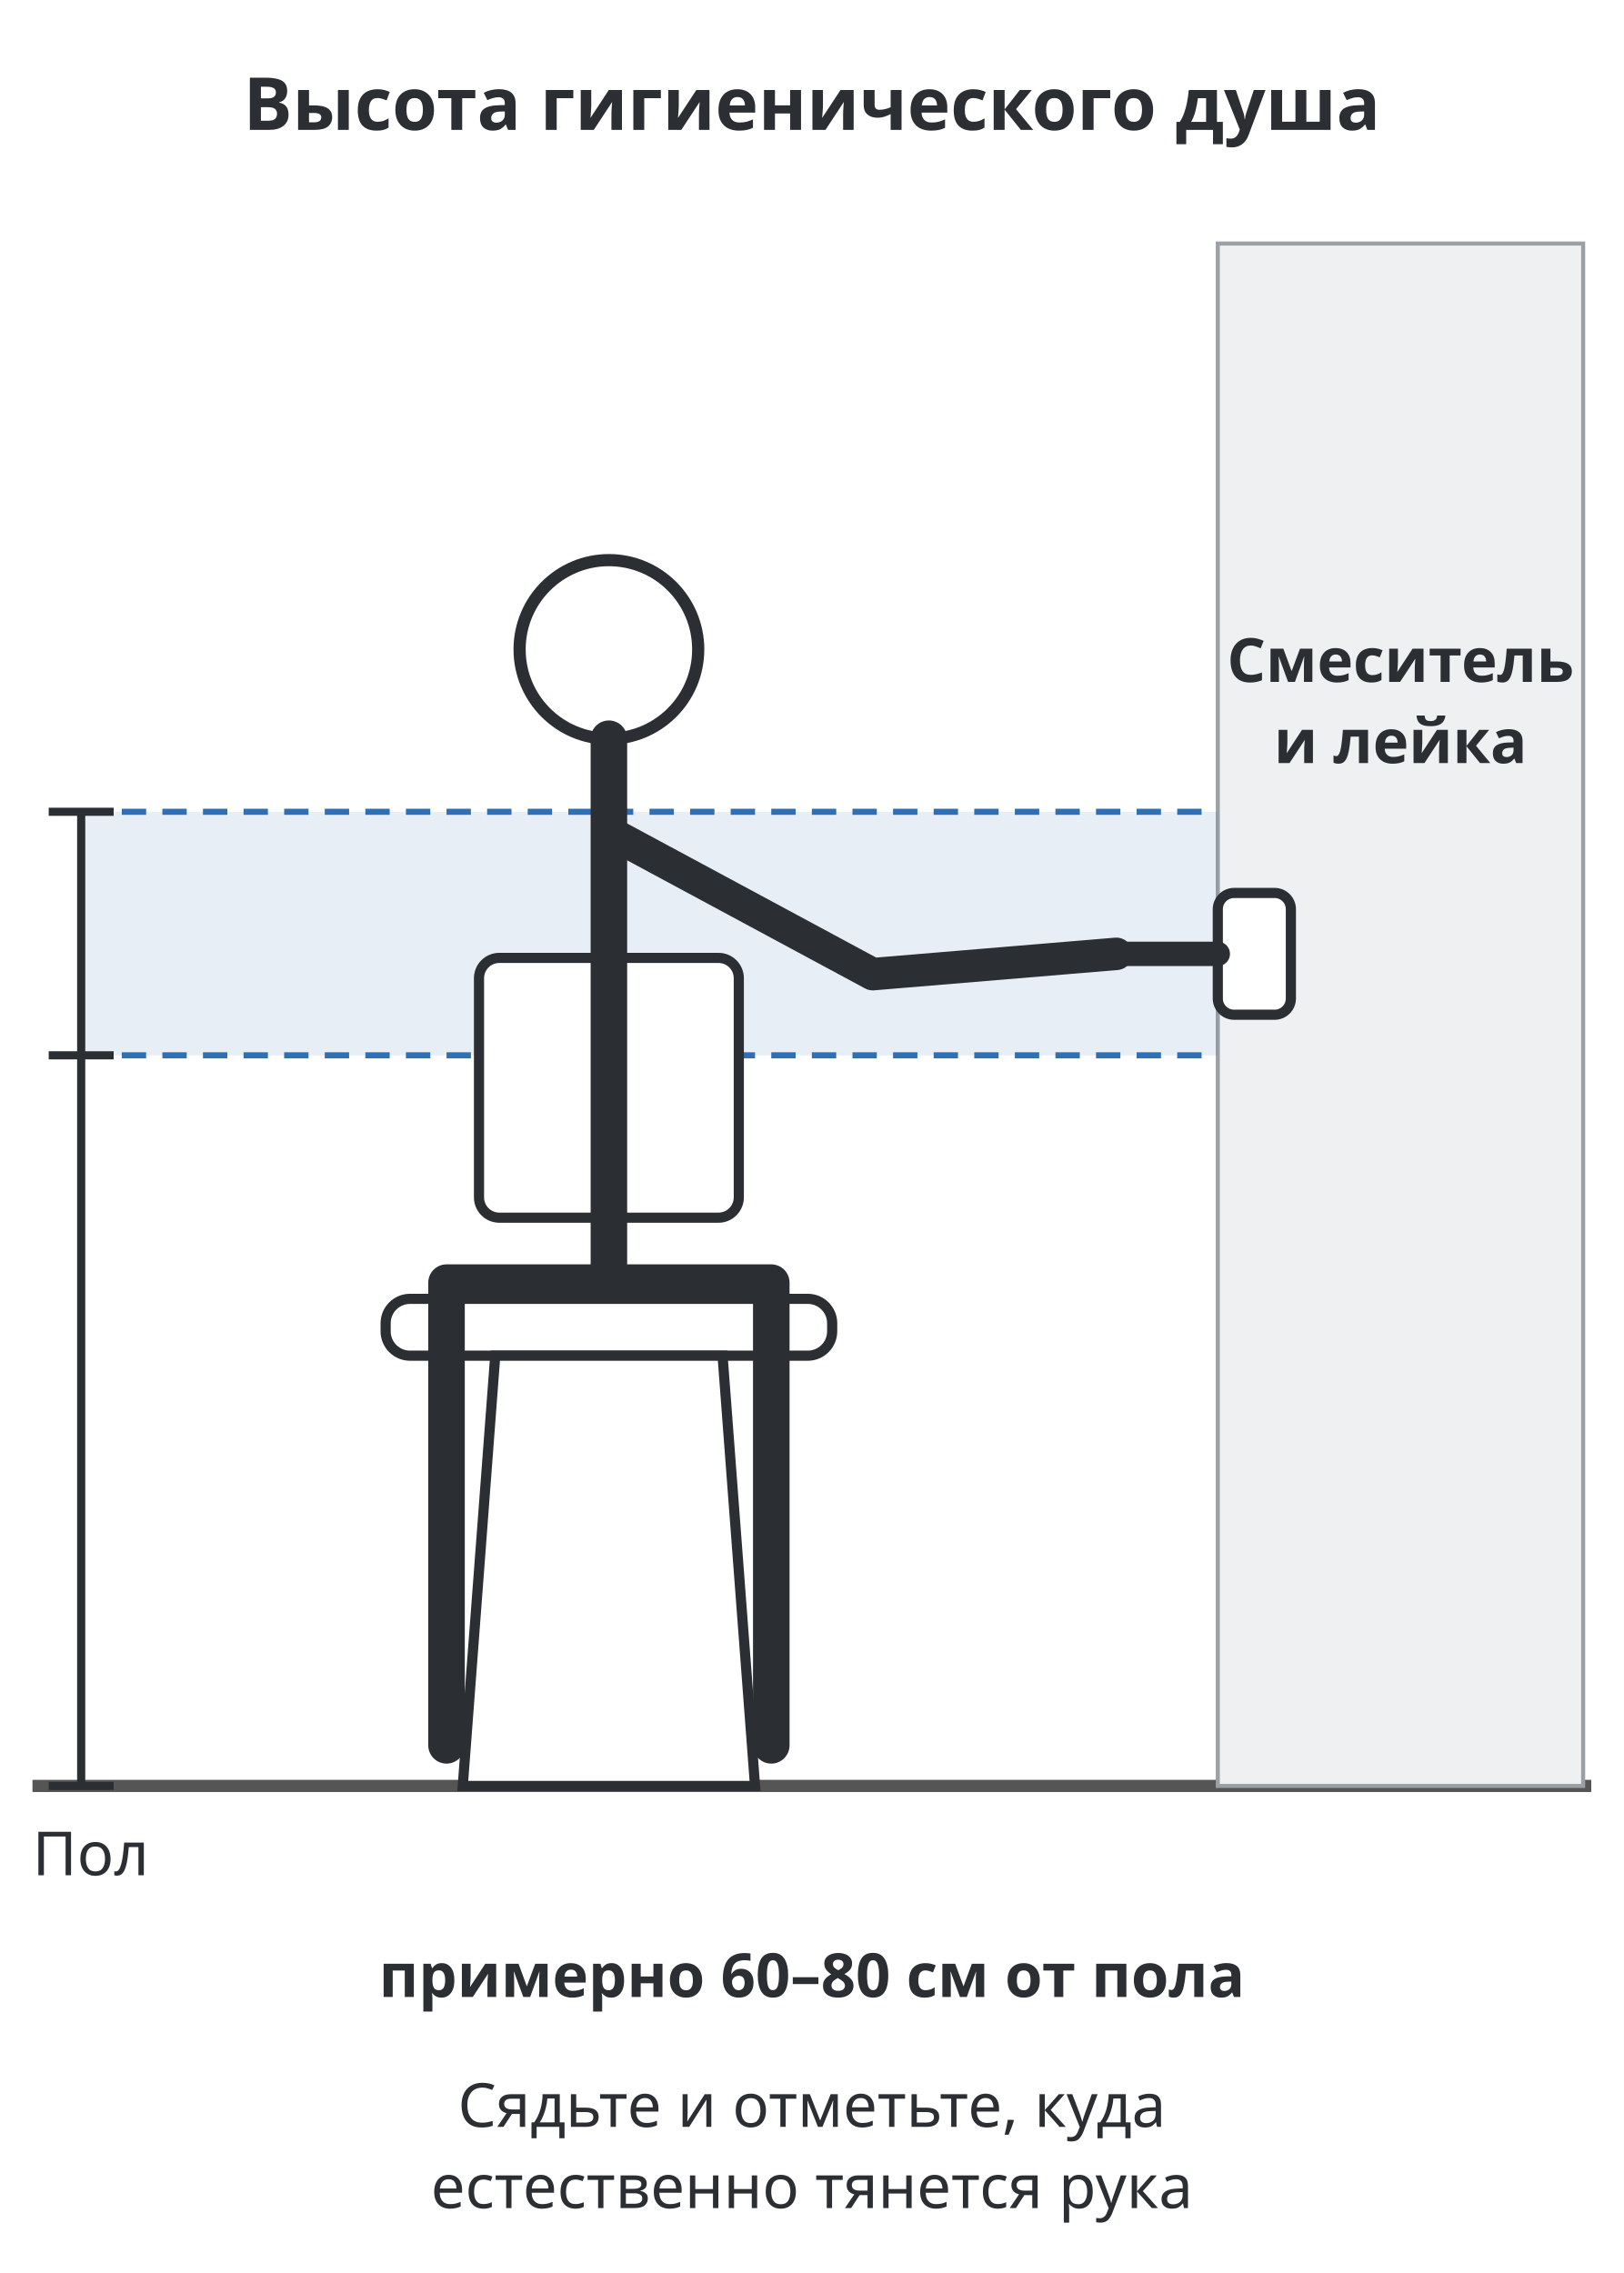
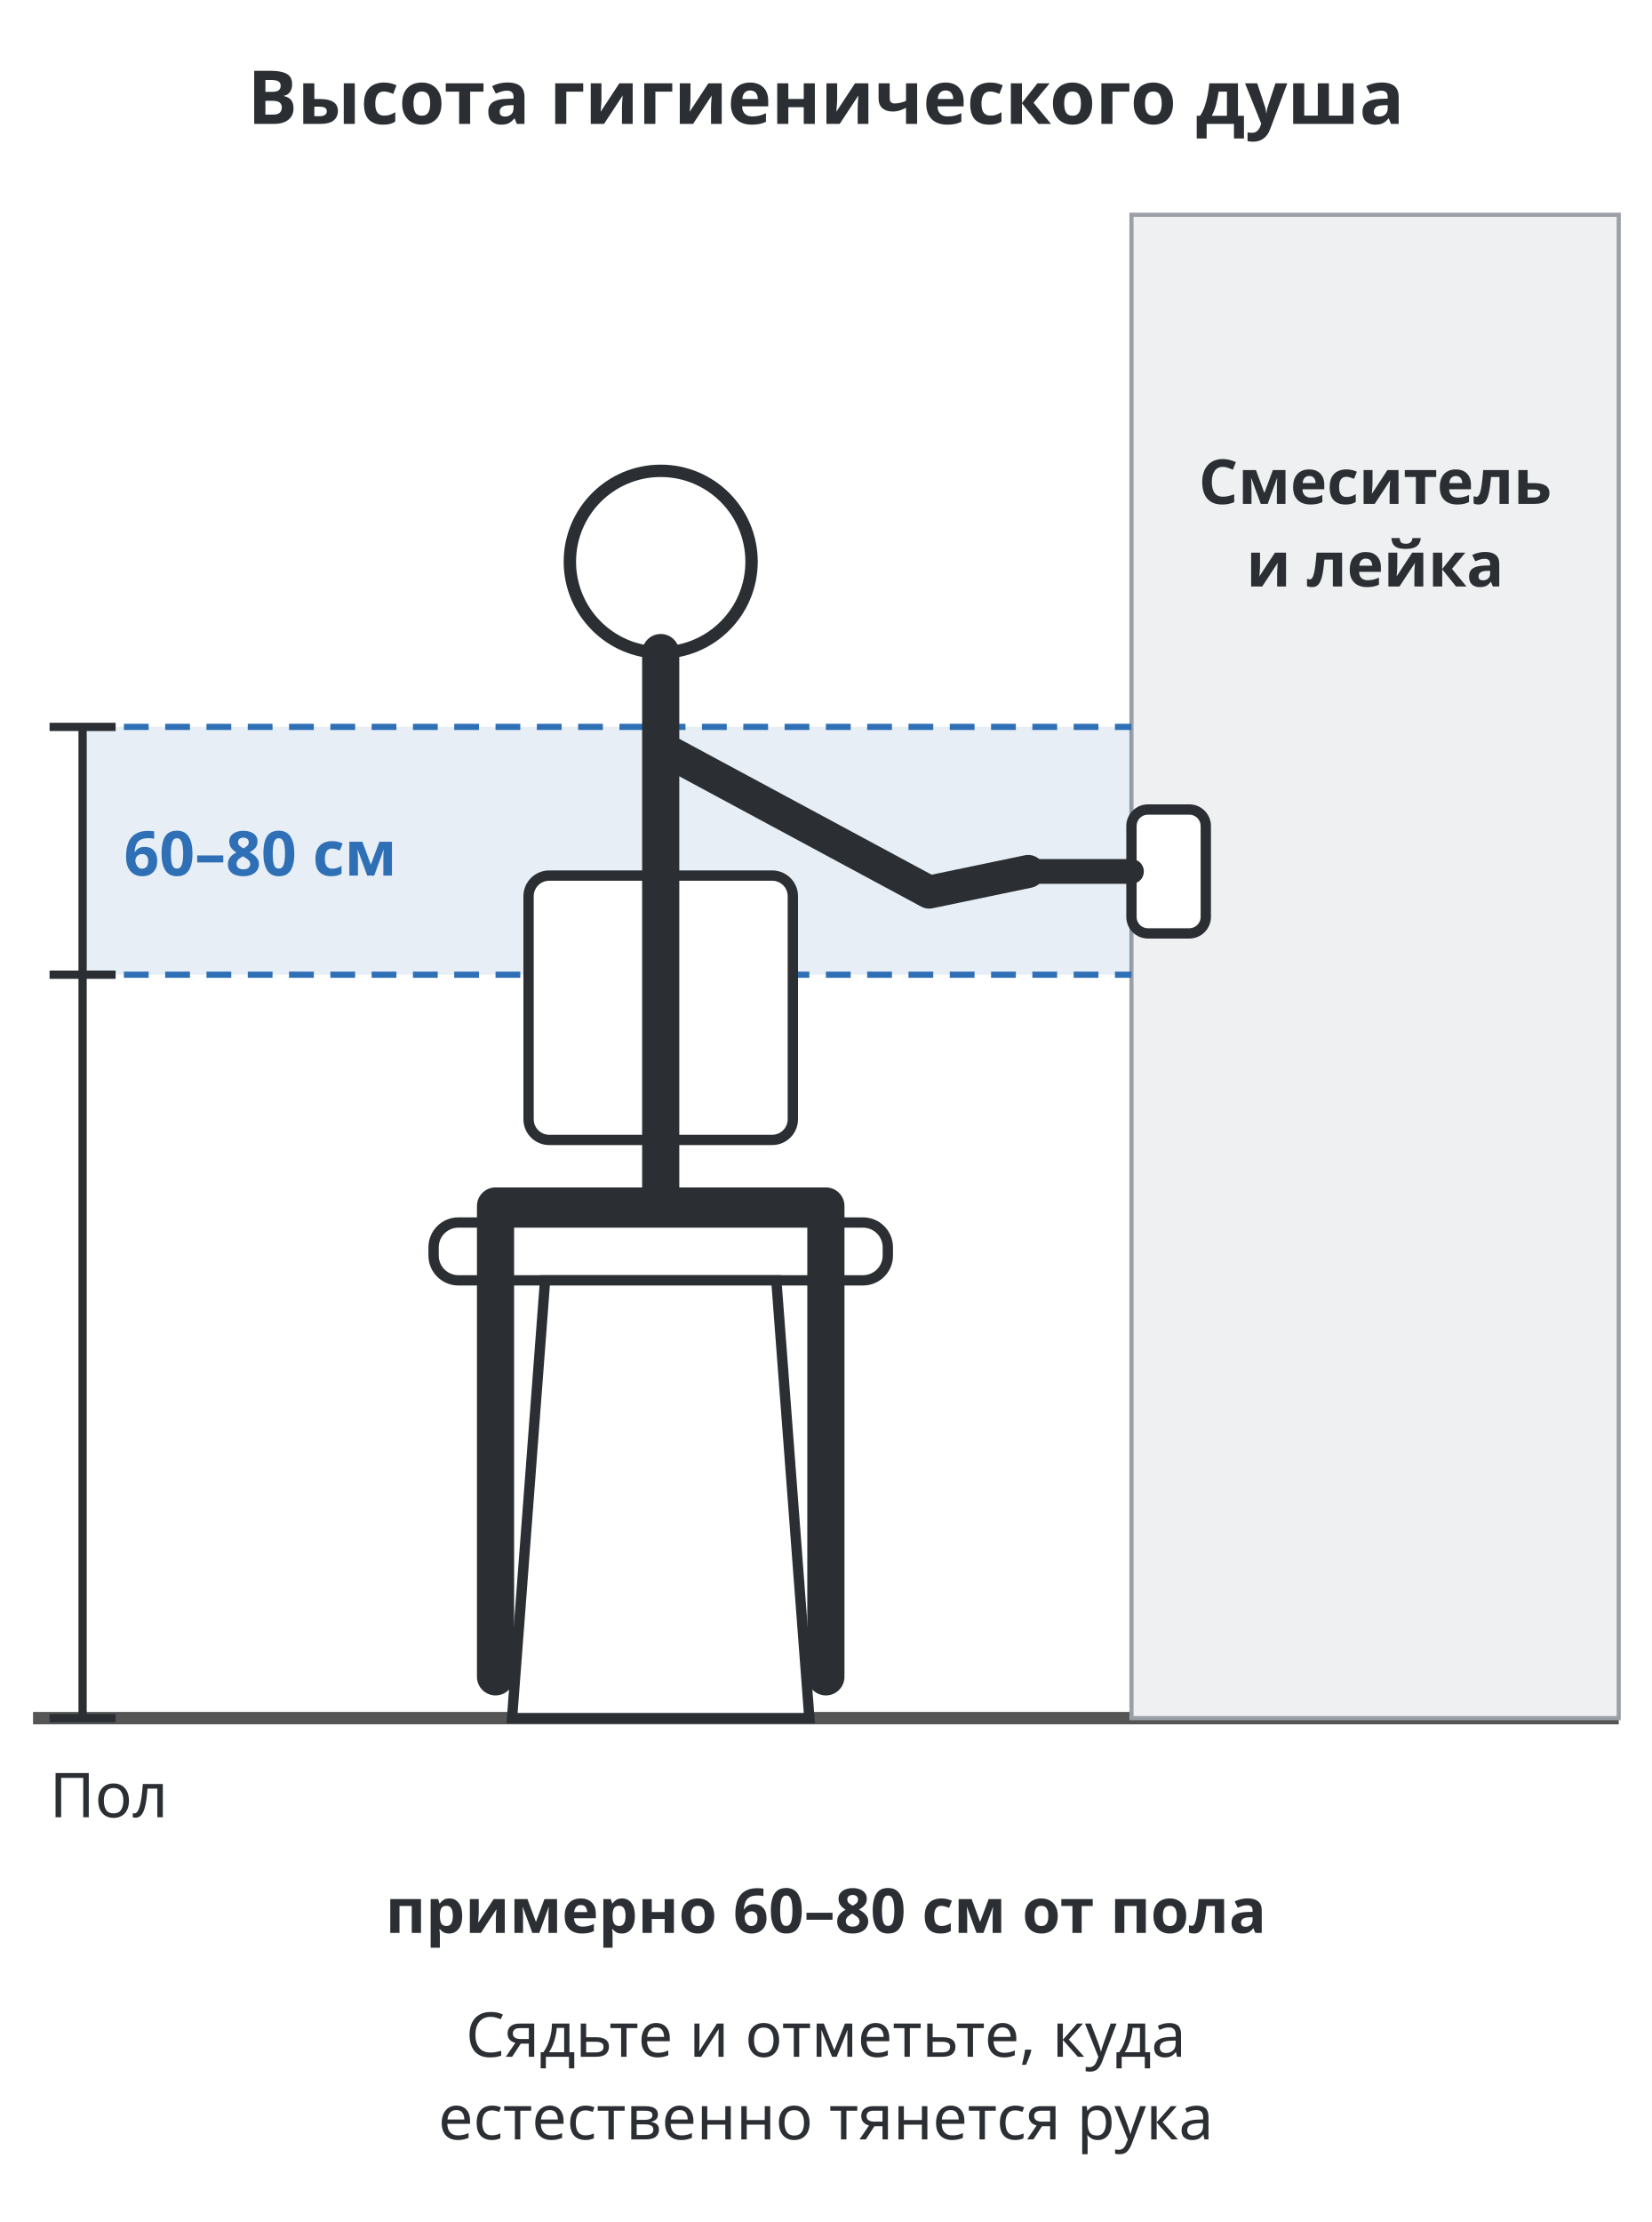
- <svg xmlns="http://www.w3.org/2000/svg" viewBox="0 0 400 560" role="img" aria-label="Высота встраиваемого гигиенического душа" font-family="system-ui, sans-serif" font-size="15" fill="#2b2f33">
-   <rect width="400" height="560" fill="#fff" />
-   <text x="200" y="32" text-anchor="middle" font-size="18" font-weight="600">Высота гигиенического душа</text>
-   <path d="M8 440 H392" stroke="#555" stroke-width="3" />
-   <text x="8" y="462">Пол</text>
-   <rect x="300" y="60" width="90" height="380" fill="#eef0f2" stroke="#9aa0a6" />
-   <rect x="20" y="200" width="280" height="60" fill="#2f6fb5" opacity="0.12" />
-   <path d="M20 200 H300 M20 260 H300" stroke="#2f6fb5" stroke-width="1.5" stroke-dasharray="6 4" />
-   <rect x="118" y="236" width="64" height="64" rx="5" fill="#fff" stroke="#2b2f33" stroke-width="2.5" />
-   <rect x="95" y="320" width="110" height="14" rx="6" fill="#fff" stroke="#2b2f33" stroke-width="2.5" />
-   <path d="M122 334 H178 L186 440 H114 Z" fill="#fff" stroke="#2b2f33" stroke-width="2.5" />
-   <circle cx="150" cy="160" r="22" fill="#fff" stroke="#2b2f33" stroke-width="3" />
-   <path d="M150 182 V316 M110 316 H190 M110 316 V430 M190 316 V430" fill="none" stroke="#2b2f33" stroke-width="9" stroke-linecap="round" stroke-linejoin="round" />
-   <path d="M150 205 L215 240 L275 235" fill="none" stroke="#2b2f33" stroke-width="8" stroke-linecap="round" stroke-linejoin="round" />
-   <rect x="300" y="220" width="18" height="30" rx="4" fill="#fff" stroke="#2b2f33" stroke-width="2.5" />
-   <path d="M300 235 H275" stroke="#2b2f33" stroke-width="6" stroke-linecap="round" />
-   <text x="345" y="168" text-anchor="middle" font-weight="600">Смеситель</text>
-   <text x="345" y="188" text-anchor="middle" font-weight="600">и лейка</text>
-   <path d="M20 440 V200 M12 440 H28 M12 260 H28 M12 200 H28" stroke="#2b2f33" stroke-width="2" fill="none" />
-   <text x="200" y="492" text-anchor="middle" font-weight="600">примерно 60–80 см от пола</text>
-   <text x="200" y="524" text-anchor="middle">Сядьте и отметьте, куда</text>
-   <text x="200" y="544" text-anchor="middle">естественно тянется рука</text>
+ <svg xmlns="http://www.w3.org/2000/svg" viewBox="0 0 400 538" role="img" aria-label="Высота встраиваемого гигиенического душа" font-family="system-ui, sans-serif" font-size="15" fill="#2b2f33">
+   <rect width="400" height="538" fill="#fff" />
+   <text x="200" y="30" text-anchor="middle" font-size="18" font-weight="600">Высота гигиенического душа</text>
+   <path d="M8 416 H392" stroke="#555" stroke-width="3" />
+   <text x="12" y="440">Пол</text>
+   <rect x="274" y="52" width="118" height="364" fill="#eef0f2" stroke="#9aa0a6" />
+   <rect x="20" y="176" width="254" height="60" fill="#2f6fb5" opacity="0.12" />
+   <path d="M20 176 H274 M20 236 H274" stroke="#2f6fb5" stroke-width="1.5" stroke-dasharray="6 4" />
+   <text x="30" y="212" font-weight="600" fill="#2f6fb5">60–80 см</text>
+   <rect x="128" y="212" width="64" height="64" rx="5" fill="#fff" stroke="#2b2f33" stroke-width="2.5" />
+   <rect x="105" y="296" width="110" height="14" rx="6" fill="#fff" stroke="#2b2f33" stroke-width="2.5" />
+   <path d="M132 310 H188 L196 416 H124 Z" fill="#fff" stroke="#2b2f33" stroke-width="2.5" />
+   <circle cx="160" cy="136" r="22" fill="#fff" stroke="#2b2f33" stroke-width="3" />
+   <path d="M160 158 V292 M120 292 H200 M120 292 V406 M200 292 V406" fill="none" stroke="#2b2f33" stroke-width="9" stroke-linecap="round" stroke-linejoin="round" />
+   <path d="M160 181 L225 216 L249 211" fill="none" stroke="#2b2f33" stroke-width="8" stroke-linecap="round" stroke-linejoin="round" />
+   <rect x="274" y="196" width="18" height="30" rx="4" fill="#fff" stroke="#2b2f33" stroke-width="2.5" />
+   <path d="M274 211 H249" stroke="#2b2f33" stroke-width="6" stroke-linecap="round" />
+   <text x="333" y="122" text-anchor="middle" font-weight="600">Смеситель</text>
+   <text x="333" y="142" text-anchor="middle" font-weight="600">и лейка</text>
+   <path d="M20 416 V176 M12 416 H28 M12 236 H28 M12 176 H28" stroke="#2b2f33" stroke-width="2" fill="none" />
+   <text x="200" y="468" text-anchor="middle" font-weight="600">примерно 60–80 см от пола</text>
+   <text x="200" y="498" text-anchor="middle">Сядьте и отметьте, куда</text>
+   <text x="200" y="518" text-anchor="middle">естественно тянется рука</text>
</svg>
